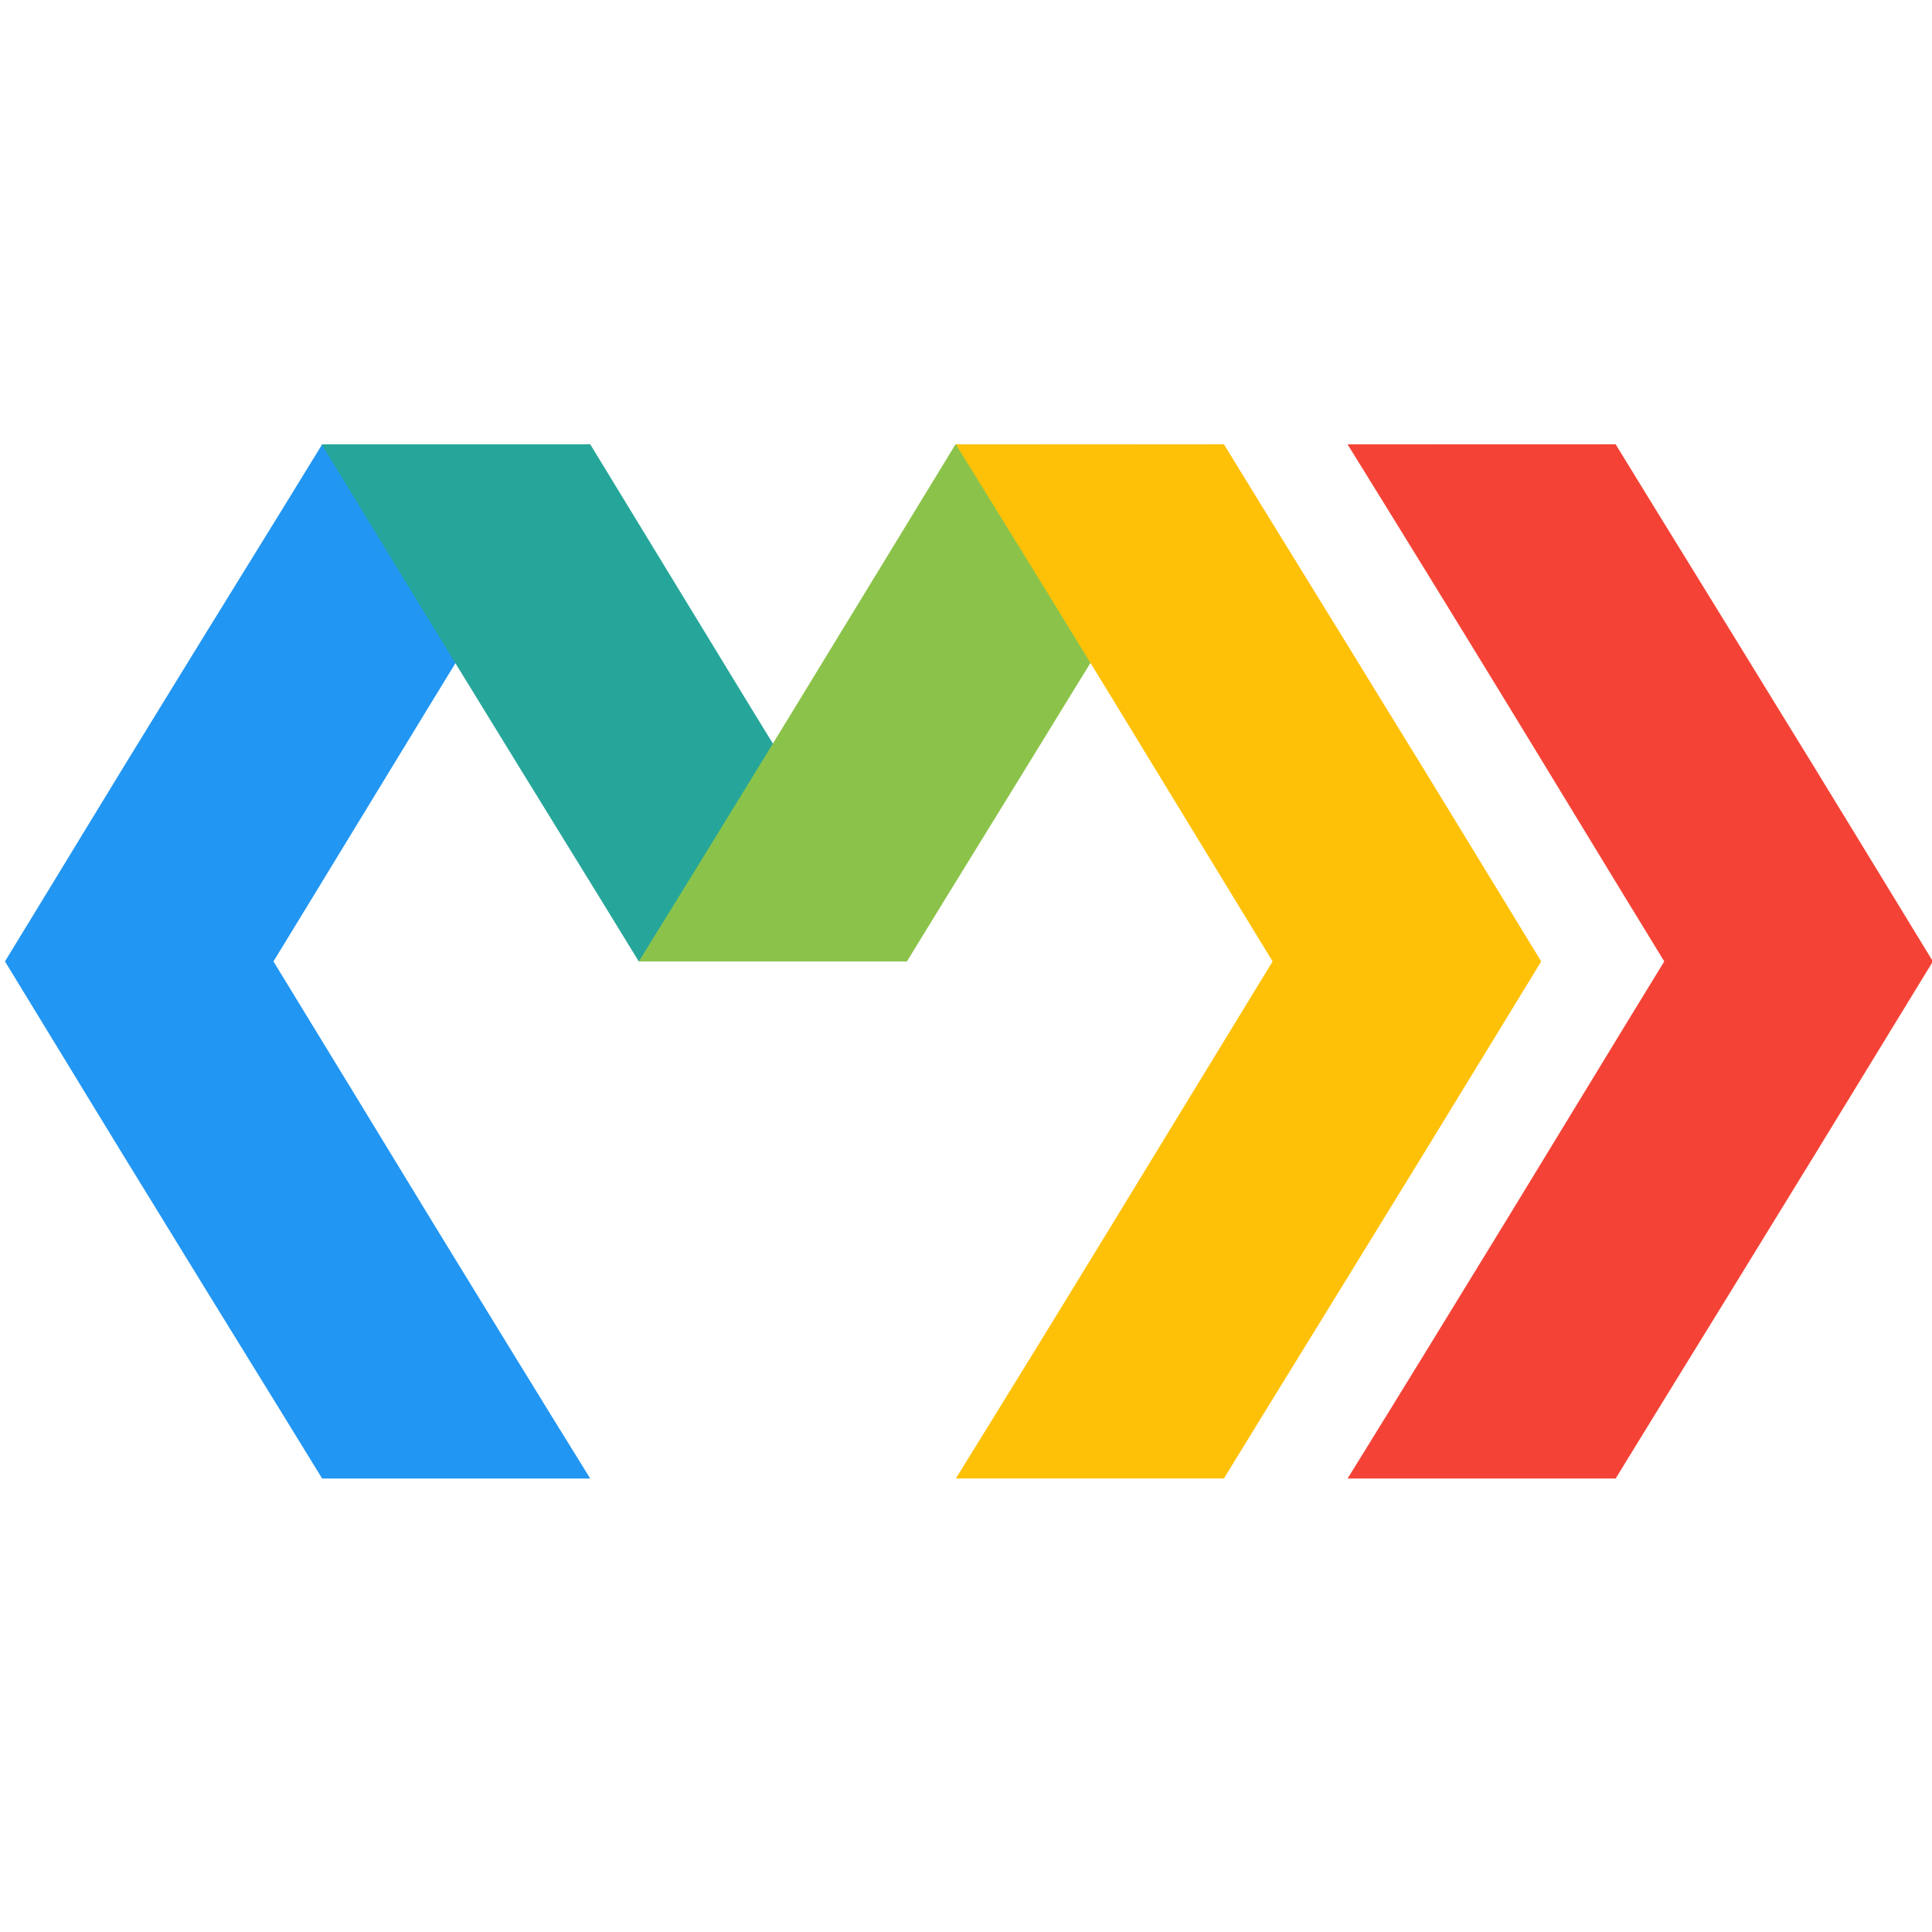
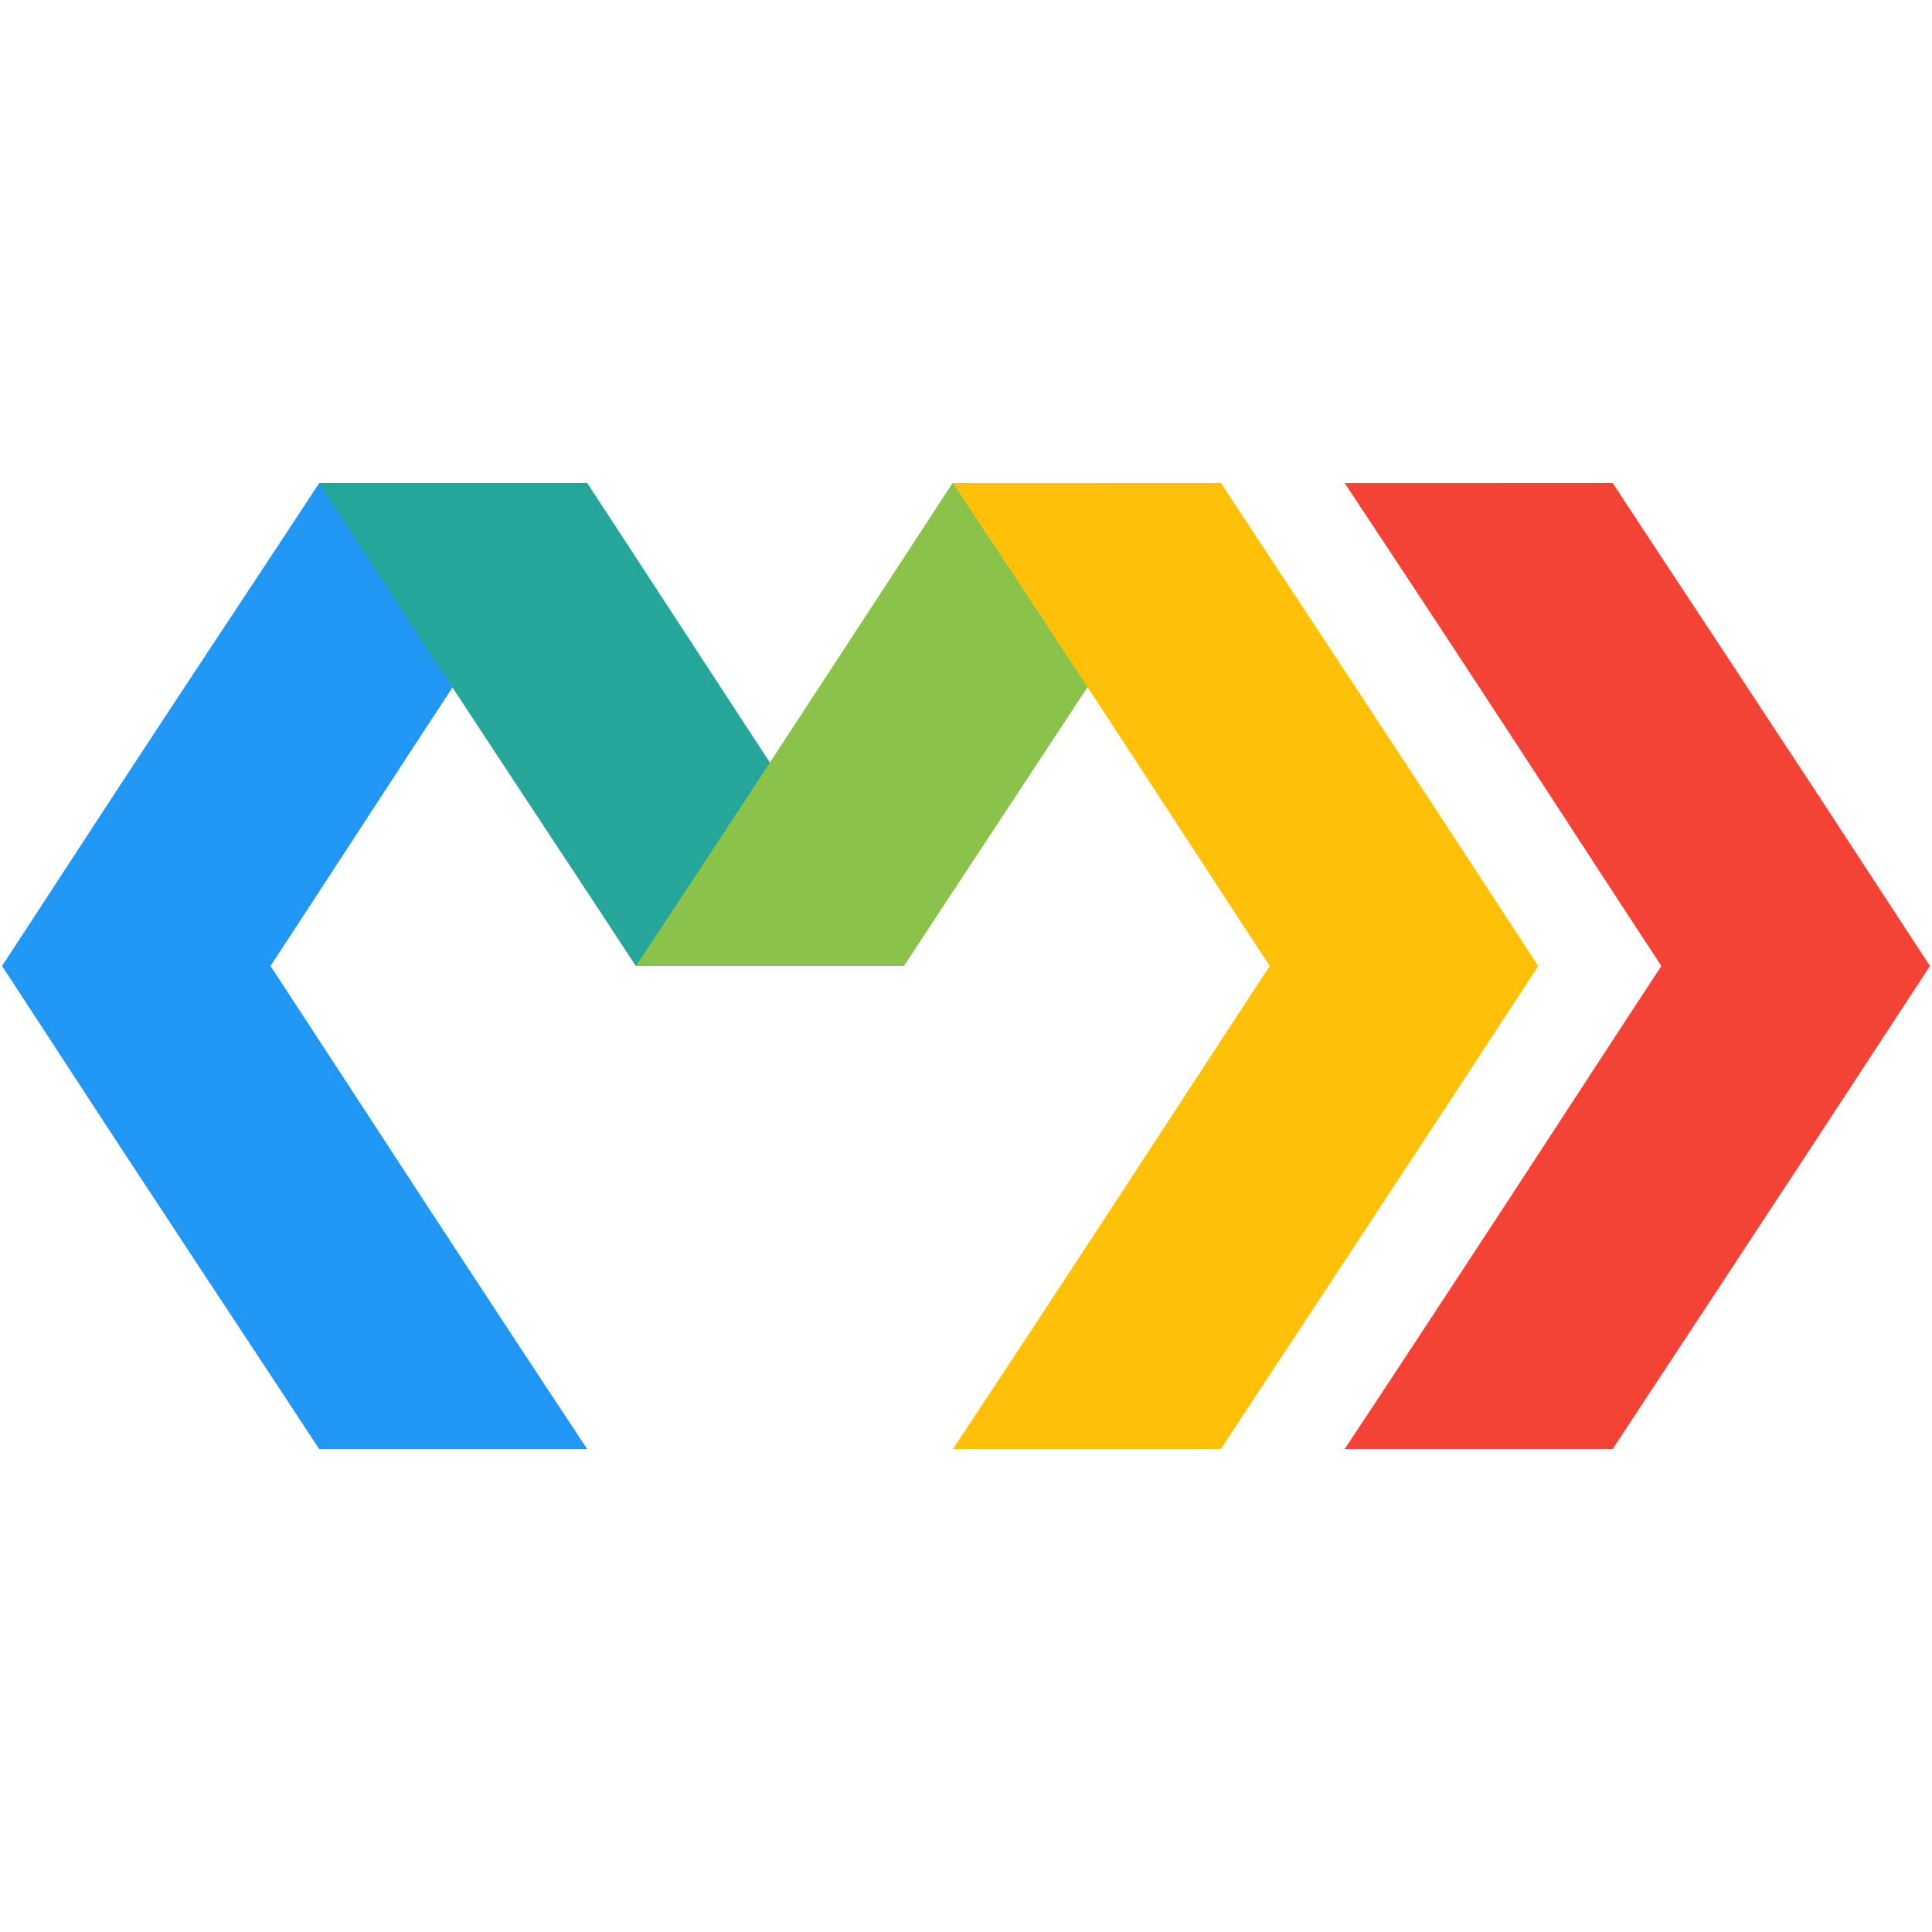
- <svg xmlns="http://www.w3.org/2000/svg" class="svg-icon" style="width:1em;height:1em;vertical-align:middle;fill:currentColor;overflow:hidden" viewBox="0 0 1024 1024">
-   <path fill="#2196F3" d="M170.752 235.52c-27.947 45.653-56.32 91.221-84.31 136.875-27.946 45.312-55.807 91.434-83.754 137.088l.085.085-.085.085c27.947 45.654 55.808 91.734 83.755 137.003 27.946 45.653 56.32 91.307 84.309 137.003h142.08c-28.33-45.654-56.235-91.307-84.224-136.96-27.861-45.654-55.765-91.563-83.67-137.131 27.905-45.568 55.809-91.605 83.67-137.173a25647 25647 0 0 1 84.224-136.875z" />
-   <path fill="#26A69A" d="m170.624 235.52-.085.043c27.946 45.653 55.893 91.776 83.797 137.045 27.947 45.653 56.32 91.307 84.224 136.96h142.123c-28.331-45.653-56.278-91.307-84.224-136.96-27.862-45.568-55.723-91.52-83.627-137.13z" />
-   <path fill="#8BC34A" d="m648.661 235.52.086.043c-27.947 45.653-55.894 91.776-83.84 137.045-27.947 45.653-56.278 91.307-84.224 136.96h-142.08a25354 25354 0 0 0 84.181-136.96c27.904-45.568 55.765-91.52 83.67-137.13z" />
-   <path fill="#FFC107" d="M506.624 235.52a25786 25786 0 0 1 84.224 136.875c27.861 45.568 55.765 91.605 83.67 137.173-27.905 45.568-55.809 91.52-83.67 137.088a25647 25647 0 0 1-84.224 136.96h142.08c27.947-45.696 56.277-91.307 84.224-136.96 27.947-45.227 55.893-91.307 83.883-136.96l-.086-.128.086-.085c-27.947-45.654-55.894-91.819-83.883-137.088-27.947-45.654-56.277-91.264-84.224-136.918z" />
-   <path fill="#F44336" d="M714.24 235.52a25786 25786 0 0 1 84.224 136.875c27.861 45.568 55.68 91.605 83.627 137.173-27.947 45.568-55.766 91.52-83.627 137.088-27.947 45.653-55.893 91.307-84.224 137.003h142.08c27.947-45.654 56.277-91.307 84.224-136.96 27.947-45.312 55.893-91.392 83.883-137.046l-.086-.085.086-.085c-27.947-45.654-55.894-91.819-83.883-137.088-27.947-45.654-56.277-91.264-84.224-136.918z" />
+ <svg xmlns="http://www.w3.org/2000/svg" viewBox="0 0 32 32">
+   <path fill="#2196f3" d="M5.287 8.001c-.873 1.333-1.76 2.663-2.634 3.995C1.779 13.32.909 14.665.035 15.998L.038 16l-.003.002c.874 1.333 1.744 2.678 2.618 4 .873 1.332 1.76 2.665 2.634 4h4.44c-.885-1.333-1.757-2.667-2.632-4C6.225 18.67 5.353 17.33 4.481 16c.872-1.33 1.744-2.674 2.614-4.004q1.31-2.001 2.632-3.995Z" />
+   <path fill="#26a69a" d="m5.283 8.001-.002.001c.873 1.333 1.746 2.68 2.618 4 .874 1.333 1.76 2.665 2.632 3.998h4.442a703 703 0 0 1-2.632-3.998c-.871-1.33-1.742-2.67-2.614-4.002Z" />
+   <path fill="#8bc34a" d="m20.222 8.001.003.001c-.874 1.333-1.747 2.68-2.62 4-.874 1.333-1.759 2.665-2.632 3.998h-4.44q1.322-1.995 2.63-3.998c.872-1.33 1.743-2.67 2.615-4.002Z" />
+   <path fill="#ffc107" d="M15.783 8.001q1.323 1.994 2.632 3.995c.871 1.33 1.743 2.674 2.615 4.004-.872 1.33-1.744 2.671-2.615 4.001Q17.106 22.004 15.783 24h4.44c.874-1.334 1.759-2.666 2.632-3.999.874-1.32 1.747-2.665 2.622-3.997L25.474 16l.003-.002c-.874-1.333-1.747-2.68-2.622-4.002-.873-1.332-1.758-2.664-2.632-3.996Z" />
+   <path fill="#f44336" d="M22.271 8.001q1.323 1.994 2.632 3.995c.871 1.33 1.74 2.674 2.614 4.004-.874 1.33-1.743 2.671-2.614 4.001-.873 1.333-1.746 2.666-2.632 4h4.44c.874-1.332 1.759-2.666 2.632-3.999.874-1.322 1.747-2.667 2.622-4L31.962 16l.003-.002c-.874-1.333-1.747-2.68-2.622-4.002-.873-1.332-1.758-2.664-2.632-3.996Z" />
</svg>
